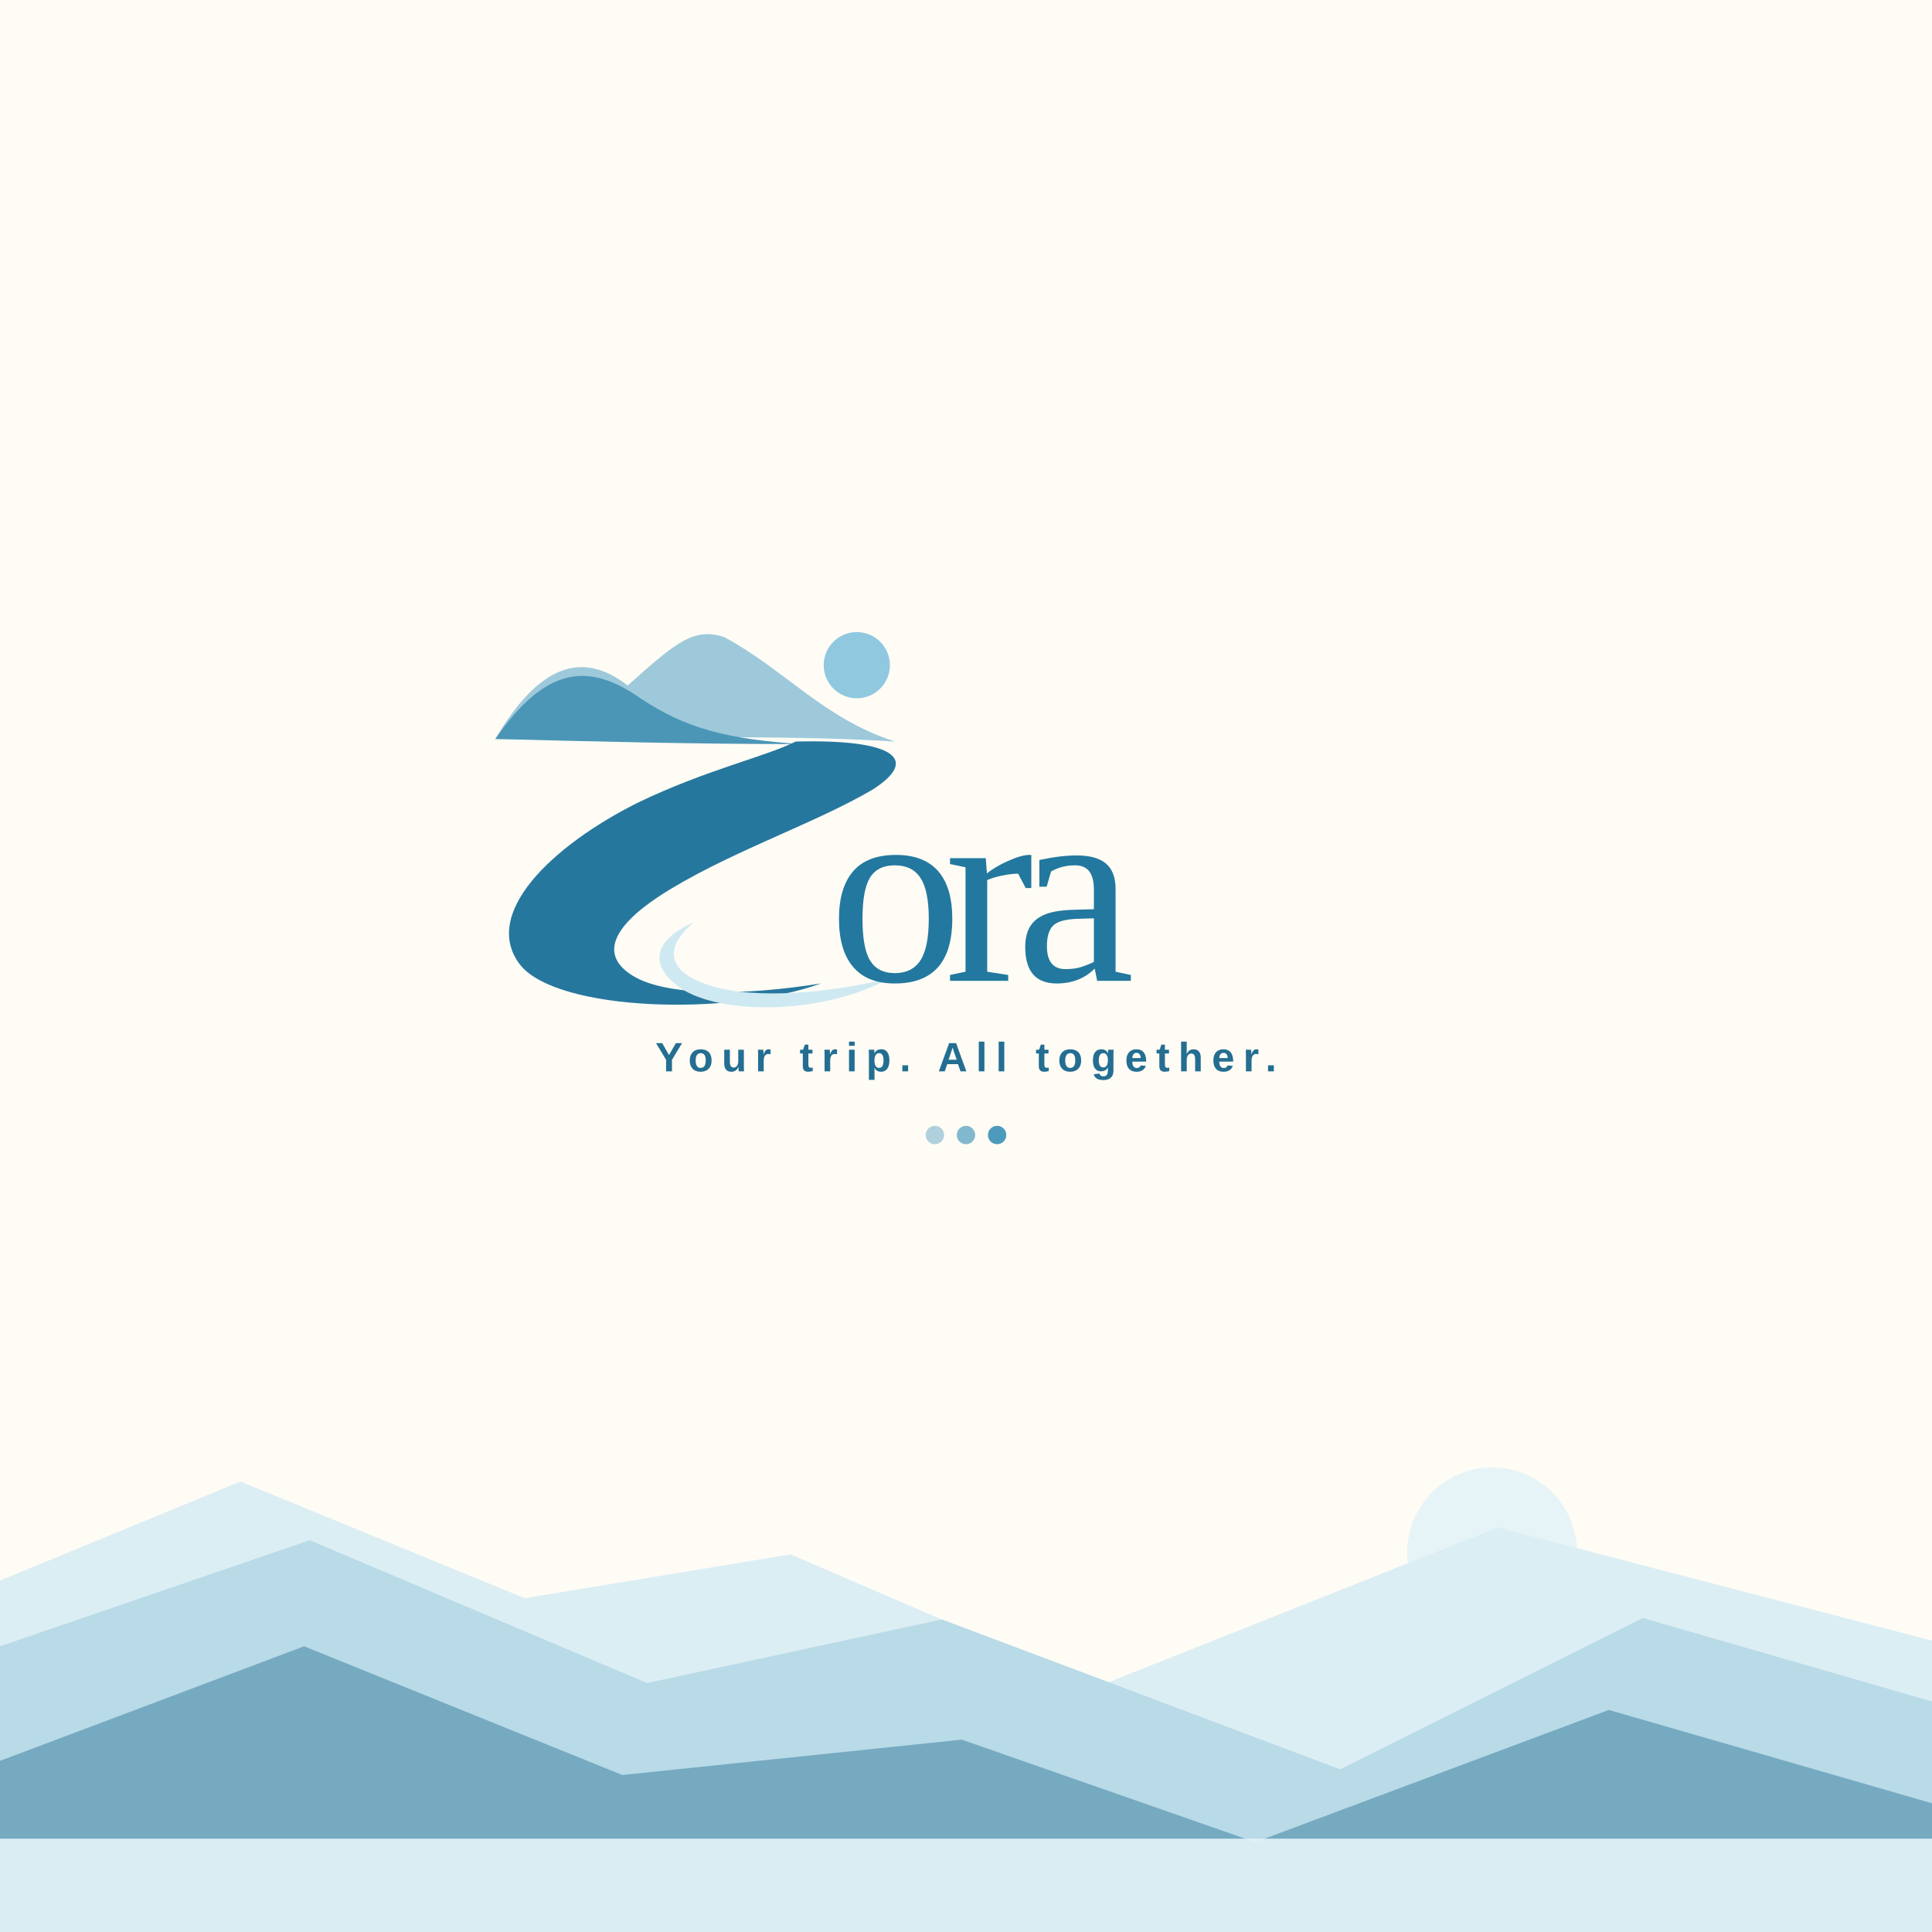
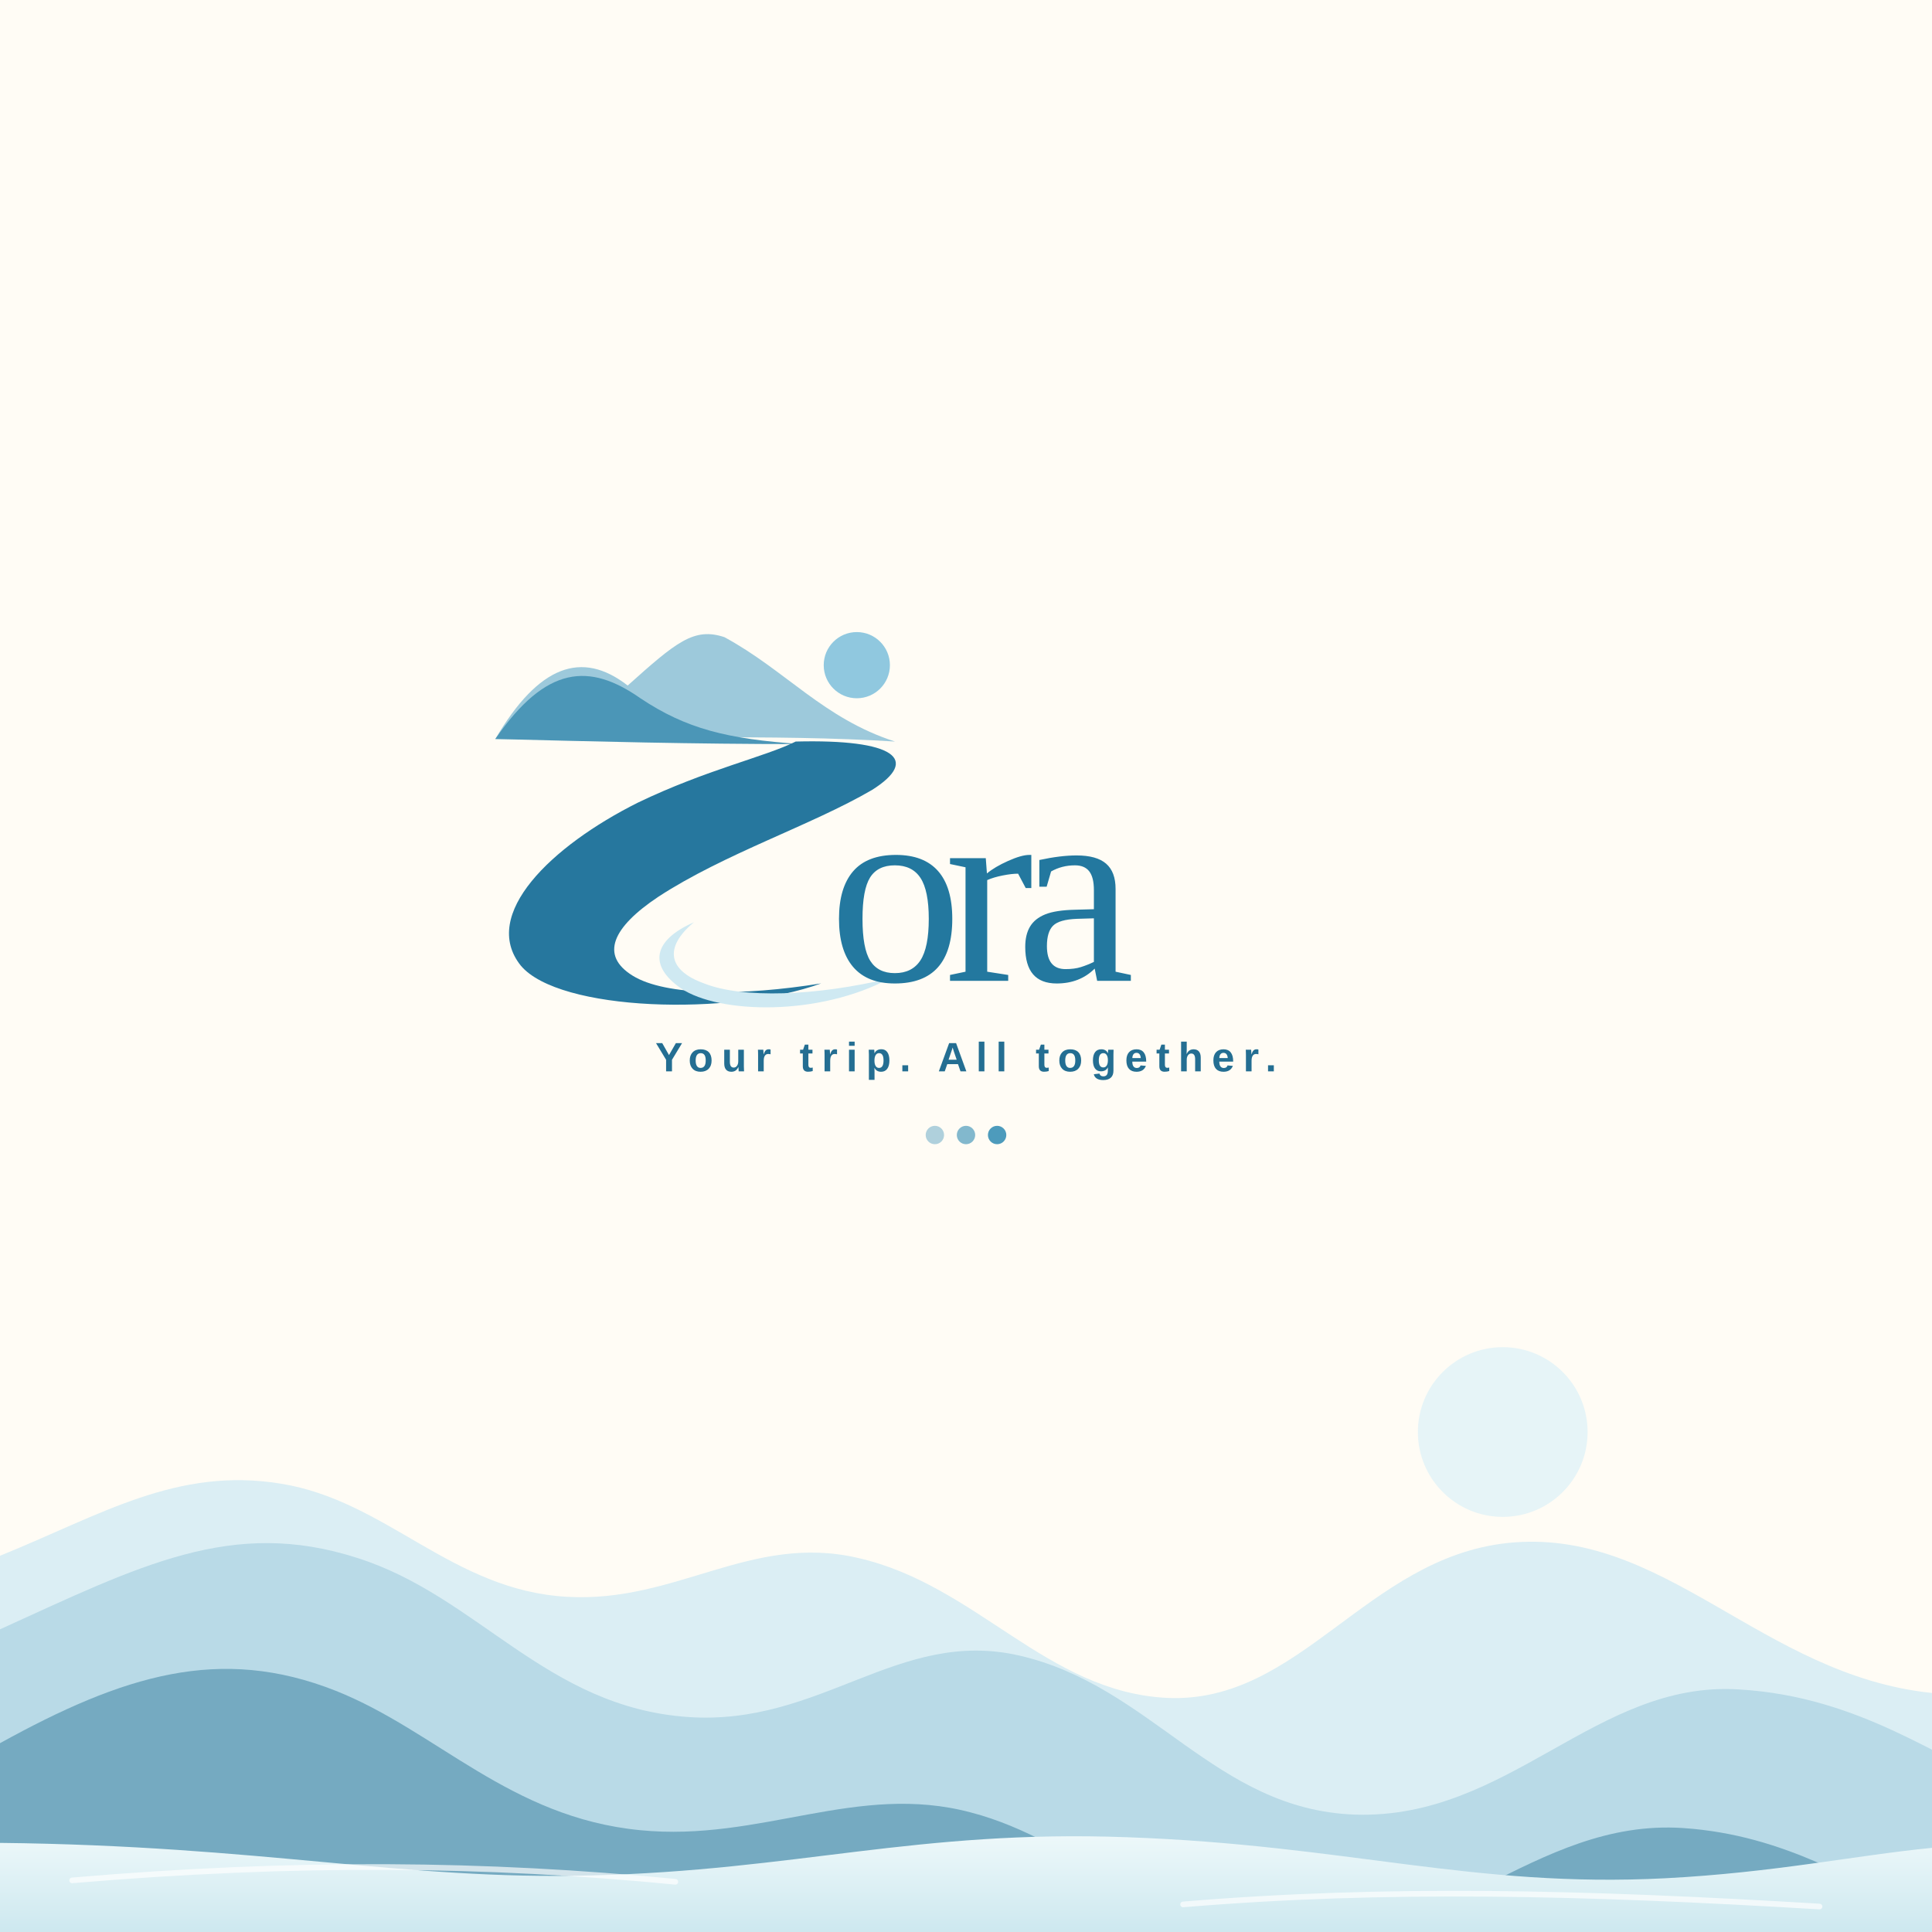
<svg xmlns="http://www.w3.org/2000/svg" width="2732" height="2732" viewBox="0 0 2732 2732">
  <rect width="2732" height="2732" fill="#fffcf5" />
-   <circle cx="2110" cy="2195" r="120" fill="#e6f4f7" />
+   <defs>
+     <linearGradient id="water" x1="0" y1="0" x2="0" y2="1">
+       <stop offset="0" stop-color="#edf8fa" />
+       <stop offset="1" stop-color="#cde8ef" />
+     </linearGradient>
+   </defs>
+   <circle cx="2125" cy="2025" r="120" fill="#e6f4f7" />
  <g transform="translate(650 865) scale(3.6)">
    <circle cx="156" cy="21" r="13" fill="#90c8df" />
    <path d="M14 50C31 21 48 15 66 29 85 12 92 6 104 10c24 13 39 32 67 41-48-3-103-1-157-1Z" fill="#9dc9db" />
    <path d="M14 50c20-29 37-30 57-16 18 12 34 16 63 18-43 0-80-1-120-2Z" fill="#4b96b7" />
    <path d="M132 51c39-1 49 7 30 19-24 14-58 25-84 42-18 12-23 23-10 31 13 8 43 8 74 3-36 13-103 11-118-7-16-20 12-47 46-64 27-13 50-18 62-24Z" fill="#26779e" />
    <path d="M92 122c-12 10-10 19 4 24 15 6 44 5 73-2-28 15-67 14-82 4-13-9-11-19 5-26Z" fill="#cfe9f2" />
    <text x="145" y="145" fill="#23789f" font-family="Georgia, 'Times New Roman', serif" font-size="105" letter-spacing="-7">ora</text>
  </g>
  <text x="1366" y="1515" text-anchor="middle" fill="#246e92" font-family="-apple-system, BlinkMacSystemFont, 'Avenir Next', Arial, sans-serif" font-size="58" font-weight="600" letter-spacing="12">Your trip. All together.</text>
  <g fill="#4d9bbc">
    <circle cx="1322" cy="1605" r="13" opacity=".45" />
    <circle cx="1366" cy="1605" r="13" opacity=".7" />
    <circle cx="1410" cy="1605" r="13" />
  </g>
-   <path d="M0 2235 340 2095 742 2260 1118 2198 1552 2385 2118 2160 2732 2320V2732H0Z" fill="#dbeef4" />
-   <path d="M0 2328 438 2178 915 2380 1332 2290 1895 2502 2323 2288 2732 2406V2732H0Z" fill="#b9dae7" />
-   <path d="M0 2490 430 2328 880 2510 1360 2460 1775 2605 2275 2418 2732 2550V2732H0Z" fill="#75aac1" />
-   <path d="M0 2600H2732V2732H0Z" fill="#e2f3f7" fill-opacity=".92" />
+   <path d="M0 2200c143-58 250-126 397-102 150 24 242 151 405 160 154 9 260-90 411-55 168 38 267 190 438 198 187 8 281-197 480-219 222-24 359 187 601 212v338H0Z" fill="#dbeef4" />
+   <path d="M0 2304c198-90 328-158 505-101 171 54 267 211 468 225 188 13 297-126 468-87 188 43 277 218 475 225 218 7 341-190 543-177 174 10 287 103 373 132v211H0Z" fill="#b9dae7" />
+   <path d="M0 2465c174-96 311-139 475-74 143 57 246 179 430 197 171 17 307-68 468-25 154 40 267 172 437 184 225 15 358-176 570-162 147 10 242 78 352 124v23H0Z" fill="#75aac1" />
+   <path d="M0 2606c372 4 570 53 836 46 290-7 461-65 758-54 311 11 488 72 761 58 154-8 266-32 377-43v119H0Z" fill="url(#water)" />
+   <g fill="none" stroke="#fff" stroke-opacity=".68" stroke-width="8" stroke-linecap="round">
+     <path d="M102 2659c317-27 587-24 853 2" />
+     <path d="M1673 2693c287-24 567-17 900 3" />
+     <path d="M458 2760c253-17 475-13 693 3" />
+   </g>
</svg>
